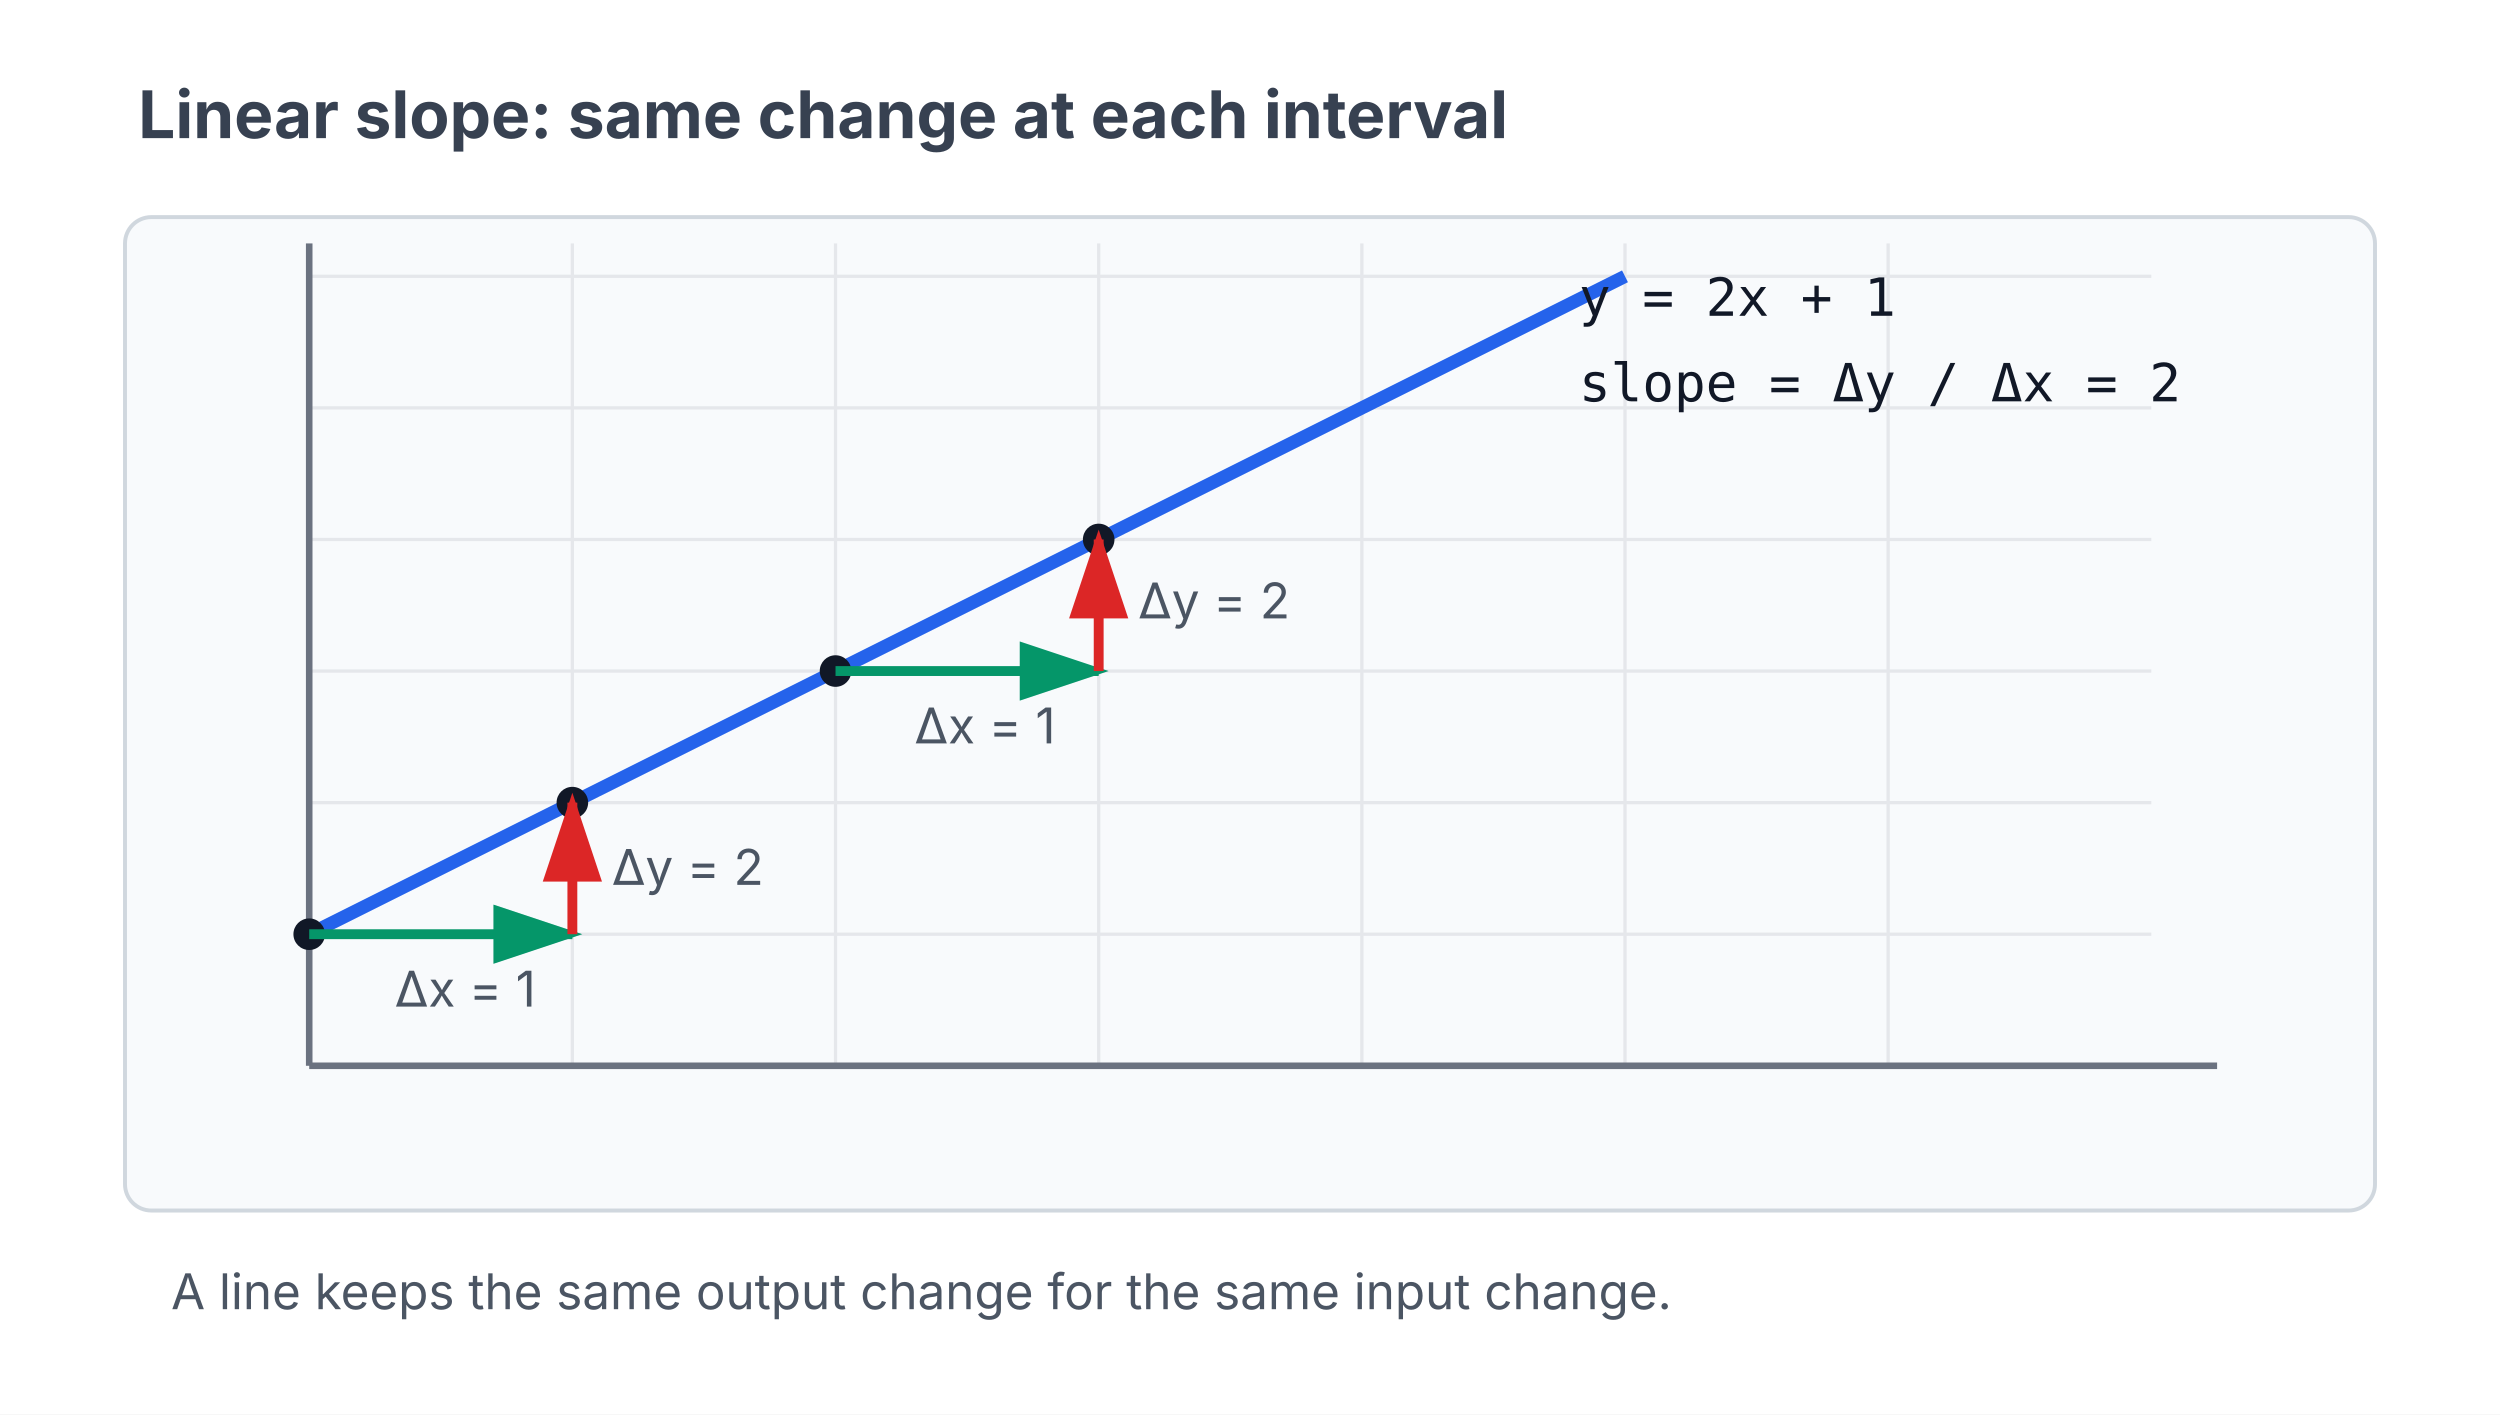
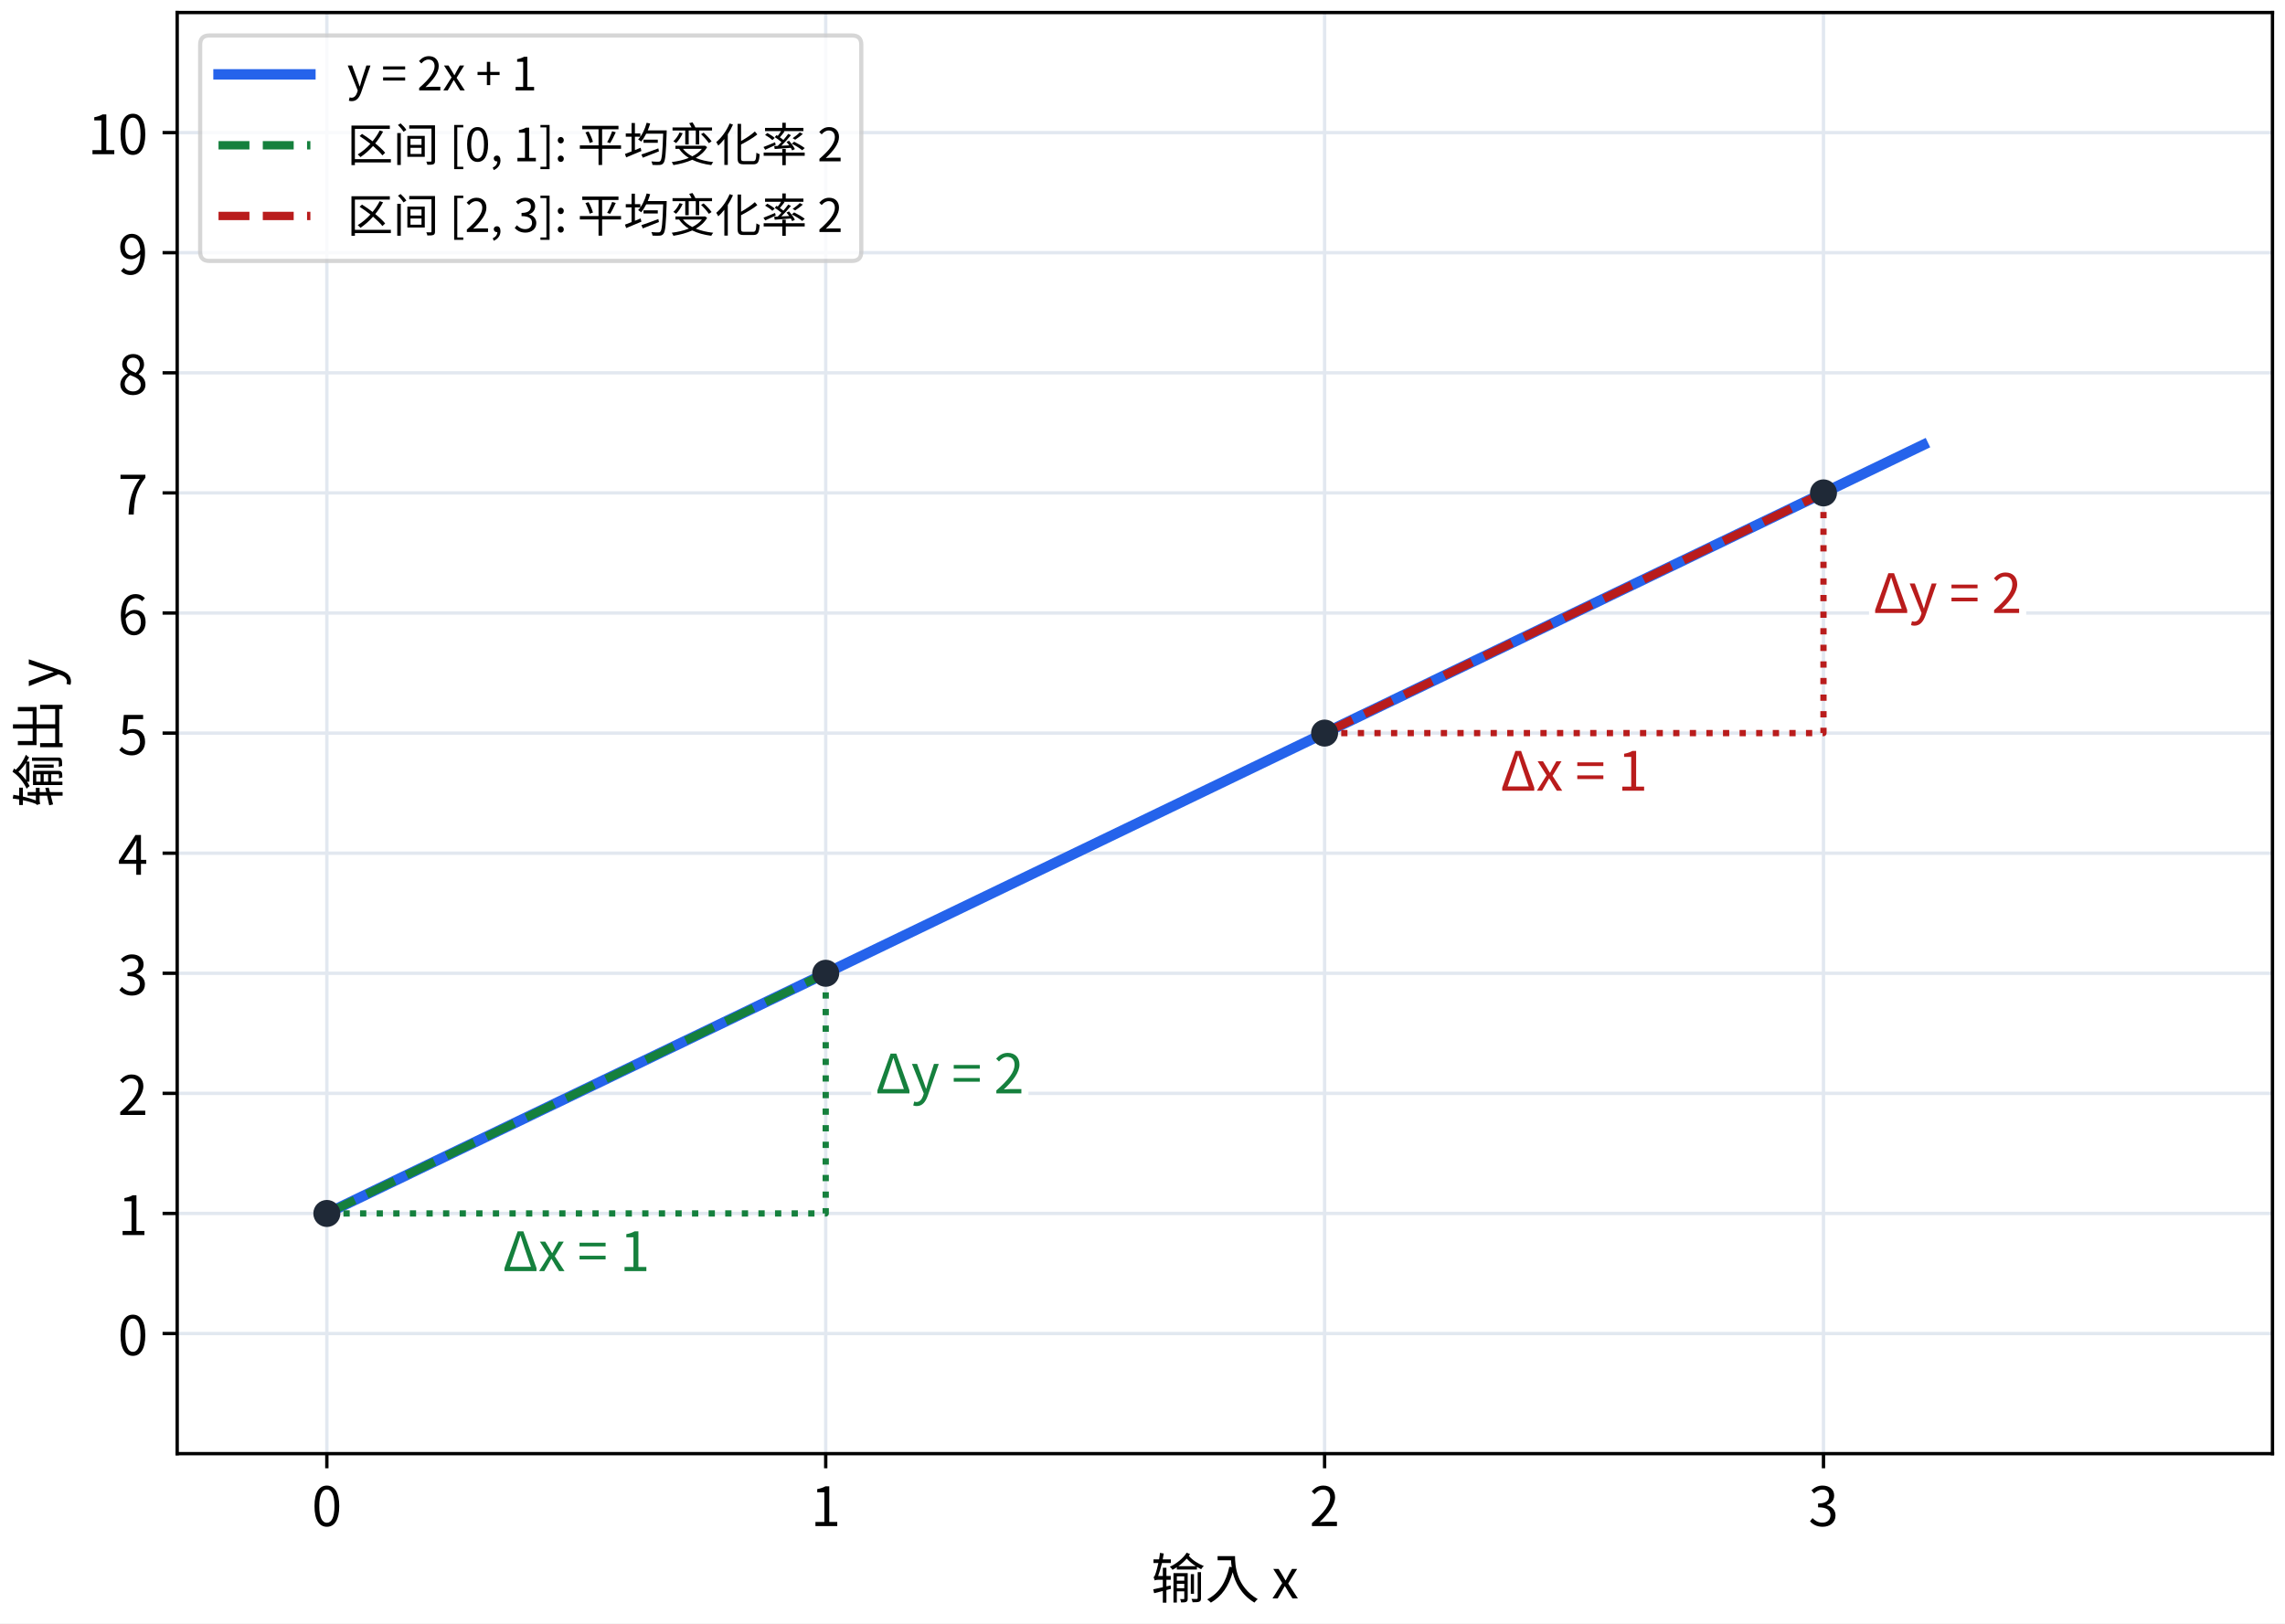
- <svg xmlns="http://www.w3.org/2000/svg" viewBox="0 0 760 430" role="img" aria-labelledby="title desc">
-   <style>
-     .bg { fill: #ffffff; }
-     .panel { fill: #f8fafc; stroke: #d0d7de; stroke-width: 1.2; }
-     .grid { stroke: #e5e7eb; stroke-width: 1; }
-     .axis { stroke: #6b7280; stroke-width: 2; }
-     .line { stroke: #2563eb; stroke-width: 4; fill: none; }
-     .rise { stroke: #dc2626; stroke-width: 3; fill: none; marker-end: url(#arrow-red); }
-     .run { stroke: #059669; stroke-width: 3; fill: none; marker-end: url(#arrow-green); }
-     .point { fill: #111827; }
-     .label { fill: #374151; font-family: -apple-system, BlinkMacSystemFont, "Segoe UI", sans-serif; font-size: 20px; font-weight: 650; }
-     .small { fill: #4b5563; font-family: -apple-system, BlinkMacSystemFont, "Segoe UI", sans-serif; font-size: 15px; }
-     .math { fill: #111827; font-family: ui-monospace, SFMono-Regular, Menlo, Consolas, monospace; font-size: 16px; }
-   </style>
+ <svg xmlns="http://www.w3.org/2000/svg" xmlns:xlink="http://www.w3.org/1999/xlink" width="547.2pt" height="388.8pt" viewBox="0 0 547.2 388.8" version="1.1" role="img" aria-labelledby="title desc">
  <defs>
-     <marker id="arrow-red" markerWidth="10" markerHeight="10" refX="8" refY="3" orient="auto" markerUnits="strokeWidth">
-       <path d="M0,0 L0,6 L9,3 z" fill="#dc2626" />
-     </marker>
-     <marker id="arrow-green" markerWidth="10" markerHeight="10" refX="8" refY="3" orient="auto" markerUnits="strokeWidth">
-       <path d="M0,0 L0,6 L9,3 z" fill="#059669" />
-     </marker>
+     <style type="text/css">*{stroke-linejoin: round; stroke-linecap: butt}</style>
  </defs>
-   <rect class="bg" width="760" height="430" />
-   <text class="label" x="42" y="42">Linear slope: same change at each interval</text>
-   <rect class="panel" x="38" y="66" width="684" height="302" rx="8" />
-   <g transform="translate(94,324)">
-     <path class="grid" d="M0 -40 H560 M0 -80 H560 M0 -120 H560 M0 -160 H560 M0 -200 H560 M0 -240 H560 M80 0 V-250 M160 0 V-250 M240 0 V-250 M320 0 V-250 M400 0 V-250 M480 0 V-250" />
-     <path class="axis" d="M0 0 H580 M0 0 V-250" />
-     <path class="line" d="M0 -40 L80 -80 L160 -120 L240 -160 L320 -200 L400 -240" />
-     <circle class="point" cx="0" cy="-40" r="4.8" />
-     <circle class="point" cx="80" cy="-80" r="4.8" />
-     <circle class="point" cx="160" cy="-120" r="4.8" />
-     <circle class="point" cx="240" cy="-160" r="4.8" />
-     <path class="run" d="M0 -40 H80" />
-     <path class="rise" d="M80 -40 V-80" />
-     <text class="small" x="26" y="-18">Δx = 1</text>
-     <text class="small" x="92" y="-55">Δy = 2</text>
-     <path class="run" d="M160 -120 H240" />
-     <path class="rise" d="M240 -120 V-160" />
-     <text class="small" x="184" y="-98">Δx = 1</text>
-     <text class="small" x="252" y="-136">Δy = 2</text>
-     <text class="math" x="386" y="-228">y = 2x + 1</text>
-     <text class="math" x="386" y="-202">slope = Δy / Δx = 2</text>
+   <g id="figure_1">
+     <g id="patch_1">
+       <path d="M 0 388.8  L 547.2 388.8  L 547.2 0  L 0 0  z " style="fill: #ffffff" />
+     </g>
+     <g id="axes_1">
+       <g id="patch_2">
+         <path d="M 42.432 348.15  L 544.2 348.15  L 544.2 3  L 42.432 3  z " style="fill: #ffffff" />
+       </g>
+       <g id="matplotlib.axis_1">
+         <g id="xtick_1">
+           <g id="line2d_1">
+             <path d="M 78.272 348.15  L 78.272 3  " clip-path="url(#p7e588c18a1)" style="fill: none; stroke: #e2e8f0; stroke-width: 0.8; stroke-linecap: square" />
+           </g>
+           <g id="line2d_2">
+             <defs>
+               <path id="m03252a7df6" d="M 0 0  L 0 3.5  " style="stroke: #000000; stroke-width: 0.8" />
+             </defs>
+             <g>
+               <use xlink:href="#m03252a7df6" x="78.272" y="348.15" style="stroke: #000000; stroke-width: 0.8" />
+             </g>
+           </g>
+           <g id="text_1">
+             <g transform="translate(74.66473 365.4969) scale(0.13 -0.13)">
+               <defs>
+                 <path id="NotoSansCJKjp-Regular-30" d="M 1779 -83  C 2669 -83 3238 723 3238 2362  C 3238 3987 2669 4774 1779 4774  C 883 4774 320 3987 320 2362  C 320 723 883 -83 1779 -83  z M 1779 390  C 1248 390 883 986 883 2362  C 883 3731 1248 4314 1779 4314  C 2310 4314 2675 3731 2675 2362  C 2675 986 2310 390 1779 390  z " transform="scale(0.015625)" />
+               </defs>
+               <use xlink:href="#NotoSansCJKjp-Regular-30" />
+             </g>
+           </g>
+         </g>
+         <g id="xtick_2">
+           <g id="line2d_3">
+             <path d="M 197.741 348.15  L 197.741 3  " clip-path="url(#p7e588c18a1)" style="fill: none; stroke: #e2e8f0; stroke-width: 0.8; stroke-linecap: square" />
+           </g>
+           <g id="line2d_4">
+             <g>
+               <use xlink:href="#m03252a7df6" x="197.741" y="348.15" style="stroke: #000000; stroke-width: 0.8" />
+             </g>
+           </g>
+           <g id="text_2">
+             <g transform="translate(194.1333 365.4969) scale(0.13 -0.13)">
+               <defs>
+                 <path id="NotoSansCJKjp-Regular-31" d="M 563 0  L 3136 0  L 3136 486  L 2195 486  L 2195 4691  L 1747 4691  C 1491 4544 1190 4435 774 4358  L 774 3987  L 1613 3987  L 1613 486  L 563 486  L 563 0  z " transform="scale(0.015625)" />
+               </defs>
+               <use xlink:href="#NotoSansCJKjp-Regular-31" />
+             </g>
+           </g>
+         </g>
+         <g id="xtick_3">
+           <g id="line2d_5">
+             <path d="M 317.209 348.15  L 317.209 3  " clip-path="url(#p7e588c18a1)" style="fill: none; stroke: #e2e8f0; stroke-width: 0.8; stroke-linecap: square" />
+           </g>
+           <g id="line2d_6">
+             <g>
+               <use xlink:href="#m03252a7df6" x="317.209" y="348.15" style="stroke: #000000; stroke-width: 0.8" />
+             </g>
+           </g>
+           <g id="text_3">
+             <g transform="translate(313.6019 365.4969) scale(0.13 -0.13)">
+               <defs>
+                 <path id="NotoSansCJKjp-Regular-32" d="M 282 0  L 3232 0  L 3232 506  L 1933 506  C 1696 506 1408 480 1165 461  C 2266 1504 3008 2458 3008 3398  C 3008 4230 2477 4774 1638 4774  C 1043 4774 634 4506 256 4090  L 595 3757  C 858 4070 1184 4301 1568 4301  C 2150 4301 2432 3910 2432 3373  C 2432 2566 1754 1632 282 346  L 282 0  z " transform="scale(0.015625)" />
+               </defs>
+               <use xlink:href="#NotoSansCJKjp-Regular-32" />
+             </g>
+           </g>
+         </g>
+         <g id="xtick_4">
+           <g id="line2d_7">
+             <path d="M 436.678 348.15  L 436.678 3  " clip-path="url(#p7e588c18a1)" style="fill: none; stroke: #e2e8f0; stroke-width: 0.8; stroke-linecap: square" />
+           </g>
+           <g id="line2d_8">
+             <g>
+               <use xlink:href="#m03252a7df6" x="436.678" y="348.15" style="stroke: #000000; stroke-width: 0.8" />
+             </g>
+           </g>
+           <g id="text_4">
+             <g transform="translate(433.0705 365.4969) scale(0.13 -0.13)">
+               <defs>
+                 <path id="NotoSansCJKjp-Regular-33" d="M 1683 -83  C 2522 -83 3194 416 3194 1254  C 3194 1901 2752 2310 2202 2445  L 2202 2477  C 2701 2650 3034 3034 3034 3603  C 3034 4346 2458 4774 1664 4774  C 1126 4774 710 4538 358 4218  L 672 3846  C 941 4115 1267 4301 1645 4301  C 2138 4301 2438 4006 2438 3558  C 2438 3053 2112 2662 1139 2662  L 1139 2214  C 2227 2214 2598 1843 2598 1274  C 2598 736 2208 403 1645 403  C 1114 403 762 659 486 941  L 186 563  C 493 224 954 -83 1683 -83  z " transform="scale(0.015625)" />
+               </defs>
+               <use xlink:href="#NotoSansCJKjp-Regular-33" />
+             </g>
+           </g>
+         </g>
+         <g id="text_5">
+           <g transform="translate(275.6225 382.8219) scale(0.13 -0.13)">
+             <defs>
+               <path id="NotoSansCJKjp-Regular-8f93" d="M 4698 2861  L 4698 544  L 5075 544  L 5075 2861  L 4698 2861  z M 5510 3098  L 5510 32  C 5510 -38 5485 -58 5414 -64  C 5331 -64 5075 -64 4781 -58  C 4845 -173 4896 -346 4909 -454  C 5286 -454 5542 -448 5696 -384  C 5856 -314 5901 -198 5901 32  L 5901 3098  L 5510 3098  z M 454 2112  C 506 2163 691 2202 896 2202  L 1402 2202  L 1402 1318  C 973 1216 576 1126 269 1069  L 378 614  L 1402 877  L 1402 -506  L 1824 -506  L 1824 986  L 2355 1126  L 2317 1530  L 1824 1414  L 1824 2202  L 2336 2202  L 2336 2643  L 1824 2643  L 1824 3616  L 1402 3616  L 1402 2643  L 845 2643  C 1011 3091 1171 3622 1299 4173  L 2349 4173  L 2349 4608  L 1389 4608  C 1440 4838 1478 5069 1510 5293  L 1062 5370  C 1037 5120 1005 4858 960 4608  L 301 4608  L 301 4173  L 877 4173  C 762 3642 640 3206 582 3040  C 493 2752 416 2547 307 2515  C 358 2406 429 2202 454 2112  z M 4218 5395  C 3795 4723 3002 4090 2227 3731  C 2342 3635 2470 3488 2541 3373  C 2714 3462 2886 3565 3053 3674  L 3053 3405  L 5421 3405  L 5421 3718  C 5581 3622 5754 3526 5926 3437  C 5984 3565 6118 3718 6234 3814  C 5562 4102 4954 4467 4467 5011  L 4608 5222  L 4218 5395  z M 3238 3802  C 3597 4064 3936 4371 4218 4698  C 4544 4339 4896 4051 5286 3802  L 3238 3802  z M 3930 2598  L 3930 2093  L 3053 2093  L 3053 2598  L 3930 2598  z M 2656 2982  L 2656 -486  L 3053 -486  L 3053 832  L 3930 832  L 3930 -6  C 3930 -64 3917 -77 3866 -83  C 3802 -83 3635 -83 3437 -77  C 3494 -192 3546 -365 3558 -474  C 3834 -474 4032 -474 4166 -403  C 4301 -333 4333 -211 4333 -6  L 4333 2982  L 2656 2982  z M 3053 1722  L 3930 1722  L 3930 1197  L 3053 1197  L 3053 1722  z " transform="scale(0.015625)" />
+               <path id="NotoSansCJKjp-Regular-5165" d="M 2842 3731  C 2451 1920 1651 627 230 -115  C 358 -205 582 -403 666 -499  C 1946 250 2758 1427 3238 3085  C 3533 1869 4218 461 5798 -493  C 5882 -371 6074 -173 6189 -83  C 3661 1414 3514 3846 3514 4986  L 1459 4986  L 1459 4499  L 3040 4499  C 3053 4256 3078 3981 3123 3680  L 2842 3731  z " transform="scale(0.015625)" />
+               <path id="NotoSansCJKjp-Regular-20" transform="scale(0.015625)" />
+               <path id="NotoSansCJKjp-Regular-78" d="M 96 0  L 710 0  L 1178 813  C 1299 1024 1408 1235 1530 1434  L 1562 1434  C 1696 1235 1824 1024 1939 813  L 2451 0  L 3091 0  L 1946 1754  L 3002 3475  L 2394 3475  L 1965 2714  C 1856 2515 1760 2330 1658 2131  L 1626 2131  C 1510 2330 1389 2515 1286 2714  L 819 3475  L 186 3475  L 1242 1811  L 96 0  z " transform="scale(0.015625)" />
+             </defs>
+             <use xlink:href="#NotoSansCJKjp-Regular-8f93" />
+             <use xlink:href="#NotoSansCJKjp-Regular-5165" x="100" />
+             <use xlink:href="#NotoSansCJKjp-Regular-20" x="200" />
+             <use xlink:href="#NotoSansCJKjp-Regular-78" x="222.4" />
+           </g>
+         </g>
+       </g>
+       <g id="matplotlib.axis_2">
+         <g id="ytick_1">
+           <g id="line2d_9">
+             <path d="M 42.432 319.387  L 544.2 319.387  " clip-path="url(#p7e588c18a1)" style="fill: none; stroke: #e2e8f0; stroke-width: 0.8; stroke-linecap: square" />
+           </g>
+           <g id="line2d_10">
+             <defs>
+               <path id="m113828f34a" d="M 0 0  L -3.5 0  " style="stroke: #000000; stroke-width: 0.8" />
+             </defs>
+             <g>
+               <use xlink:href="#m113828f34a" x="42.432" y="319.387" style="stroke: #000000; stroke-width: 0.8" />
+             </g>
+           </g>
+           <g id="text_6">
+             <g transform="translate(28.21665 324.5609) scale(0.13 -0.13)">
+               <use xlink:href="#NotoSansCJKjp-Regular-30" />
+             </g>
+           </g>
+         </g>
+         <g id="ytick_2">
+           <g id="line2d_11">
+             <path d="M 42.432 290.625  L 544.2 290.625  " clip-path="url(#p7e588c18a1)" style="fill: none; stroke: #e2e8f0; stroke-width: 0.8; stroke-linecap: square" />
+           </g>
+           <g id="line2d_12">
+             <g>
+               <use xlink:href="#m113828f34a" x="42.432" y="290.625" style="stroke: #000000; stroke-width: 0.8" />
+             </g>
+           </g>
+           <g id="text_7">
+             <g transform="translate(28.21665 295.7984) scale(0.13 -0.13)">
+               <use xlink:href="#NotoSansCJKjp-Regular-31" />
+             </g>
+           </g>
+         </g>
+         <g id="ytick_3">
+           <g id="line2d_13">
+             <path d="M 42.432 261.862  L 544.2 261.862  " clip-path="url(#p7e588c18a1)" style="fill: none; stroke: #e2e8f0; stroke-width: 0.8; stroke-linecap: square" />
+           </g>
+           <g id="line2d_14">
+             <g>
+               <use xlink:href="#m113828f34a" x="42.432" y="261.862" style="stroke: #000000; stroke-width: 0.8" />
+             </g>
+           </g>
+           <g id="text_8">
+             <g transform="translate(28.21665 267.036) scale(0.13 -0.13)">
+               <use xlink:href="#NotoSansCJKjp-Regular-32" />
+             </g>
+           </g>
+         </g>
+         <g id="ytick_4">
+           <g id="line2d_15">
+             <path d="M 42.432 233.1  L 544.2 233.1  " clip-path="url(#p7e588c18a1)" style="fill: none; stroke: #e2e8f0; stroke-width: 0.8; stroke-linecap: square" />
+           </g>
+           <g id="line2d_16">
+             <g>
+               <use xlink:href="#m113828f34a" x="42.432" y="233.1" style="stroke: #000000; stroke-width: 0.8" />
+             </g>
+           </g>
+           <g id="text_9">
+             <g transform="translate(28.21665 238.2735) scale(0.13 -0.13)">
+               <use xlink:href="#NotoSansCJKjp-Regular-33" />
+             </g>
+           </g>
+         </g>
+         <g id="ytick_5">
+           <g id="line2d_17">
+             <path d="M 42.432 204.337  L 544.2 204.337  " clip-path="url(#p7e588c18a1)" style="fill: none; stroke: #e2e8f0; stroke-width: 0.8; stroke-linecap: square" />
+           </g>
+           <g id="line2d_18">
+             <g>
+               <use xlink:href="#m113828f34a" x="42.432" y="204.337" style="stroke: #000000; stroke-width: 0.8" />
+             </g>
+           </g>
+           <g id="text_10">
+             <g transform="translate(28.21665 209.5111) scale(0.13 -0.13)">
+               <defs>
+                 <path id="NotoSansCJKjp-Regular-34" d="M 2176 0  L 2726 0  L 2726 1293  L 3354 1293  L 3354 1760  L 2726 1760  L 2726 4691  L 2080 4691  L 128 1677  L 128 1293  L 2176 1293  L 2176 0  z M 2176 1760  L 736 1760  L 1805 3360  C 1939 3590 2067 3827 2182 4051  L 2208 4051  C 2195 3814 2176 3430 2176 3200  L 2176 1760  z " transform="scale(0.015625)" />
+               </defs>
+               <use xlink:href="#NotoSansCJKjp-Regular-34" />
+             </g>
+           </g>
+         </g>
+         <g id="ytick_6">
+           <g id="line2d_19">
+             <path d="M 42.432 175.575  L 544.2 175.575  " clip-path="url(#p7e588c18a1)" style="fill: none; stroke: #e2e8f0; stroke-width: 0.8; stroke-linecap: square" />
+           </g>
+           <g id="line2d_20">
+             <g>
+               <use xlink:href="#m113828f34a" x="42.432" y="175.575" style="stroke: #000000; stroke-width: 0.8" />
+             </g>
+           </g>
+           <g id="text_11">
+             <g transform="translate(28.21665 180.7486) scale(0.13 -0.13)">
+               <defs>
+                 <path id="NotoSansCJKjp-Regular-35" d="M 1677 -83  C 2464 -83 3213 499 3213 1523  C 3213 2560 2573 3021 1798 3021  C 1517 3021 1306 2950 1094 2835  L 1216 4192  L 2982 4192  L 2982 4691  L 704 4691  L 550 2502  L 864 2304  C 1133 2483 1331 2579 1645 2579  C 2234 2579 2618 2182 2618 1510  C 2618 826 2176 403 1619 403  C 1075 403 730 653 467 922  L 173 538  C 493 224 941 -83 1677 -83  z " transform="scale(0.015625)" />
+               </defs>
+               <use xlink:href="#NotoSansCJKjp-Regular-35" />
+             </g>
+           </g>
+         </g>
+         <g id="ytick_7">
+           <g id="line2d_21">
+             <path d="M 42.432 146.813  L 544.2 146.813  " clip-path="url(#p7e588c18a1)" style="fill: none; stroke: #e2e8f0; stroke-width: 0.8; stroke-linecap: square" />
+           </g>
+           <g id="line2d_22">
+             <g>
+               <use xlink:href="#m113828f34a" x="42.432" y="146.813" style="stroke: #000000; stroke-width: 0.8" />
+             </g>
+           </g>
+           <g id="text_12">
+             <g transform="translate(28.21665 151.9861) scale(0.13 -0.13)">
+               <defs>
+                 <path id="NotoSansCJKjp-Regular-36" d="M 1926 -83  C 2656 -83 3277 531 3277 1440  C 3277 2426 2765 2912 1971 2912  C 1606 2912 1197 2701 909 2349  C 934 3802 1466 4294 2118 4294  C 2400 4294 2682 4154 2861 3936  L 3194 4294  C 2931 4576 2579 4774 2093 4774  C 1184 4774 358 4077 358 2240  C 358 691 1030 -83 1926 -83  z M 922 1882  C 1229 2317 1587 2477 1875 2477  C 2445 2477 2720 2074 2720 1440  C 2720 800 2374 378 1926 378  C 1338 378 986 909 922 1882  z " transform="scale(0.015625)" />
+               </defs>
+               <use xlink:href="#NotoSansCJKjp-Regular-36" />
+             </g>
+           </g>
+         </g>
+         <g id="ytick_8">
+           <g id="line2d_23">
+             <path d="M 42.432 118.05  L 544.2 118.05  " clip-path="url(#p7e588c18a1)" style="fill: none; stroke: #e2e8f0; stroke-width: 0.8; stroke-linecap: square" />
+           </g>
+           <g id="line2d_24">
+             <g>
+               <use xlink:href="#m113828f34a" x="42.432" y="118.05" style="stroke: #000000; stroke-width: 0.8" />
+             </g>
+           </g>
+           <g id="text_13">
+             <g transform="translate(28.21665 123.2237) scale(0.13 -0.13)">
+               <defs>
+                 <path id="NotoSansCJKjp-Regular-37" d="M 1267 0  L 1875 0  C 1952 1837 2150 2931 3251 4339  L 3251 4691  L 314 4691  L 314 4192  L 2592 4192  C 1670 2912 1350 1779 1267 0  z " transform="scale(0.015625)" />
+               </defs>
+               <use xlink:href="#NotoSansCJKjp-Regular-37" />
+             </g>
+           </g>
+         </g>
+         <g id="ytick_9">
+           <g id="line2d_25">
+             <path d="M 42.432 89.288  L 544.2 89.288  " clip-path="url(#p7e588c18a1)" style="fill: none; stroke: #e2e8f0; stroke-width: 0.8; stroke-linecap: square" />
+           </g>
+           <g id="line2d_26">
+             <g>
+               <use xlink:href="#m113828f34a" x="42.432" y="89.288" style="stroke: #000000; stroke-width: 0.8" />
+             </g>
+           </g>
+           <g id="text_14">
+             <g transform="translate(28.21665 94.46121) scale(0.13 -0.13)">
+               <defs>
+                 <path id="NotoSansCJKjp-Regular-38" d="M 1792 -83  C 2669 -83 3258 448 3258 1126  C 3258 1773 2880 2125 2470 2362  L 2470 2394  C 2746 2611 3091 3034 3091 3526  C 3091 4250 2605 4762 1805 4762  C 1075 4762 518 4282 518 3571  C 518 3078 813 2726 1152 2490  L 1152 2464  C 723 2234 294 1792 294 1165  C 294 442 922 -83 1792 -83  z M 2112 2547  C 1555 2765 1050 3014 1050 3571  C 1050 4026 1363 4326 1798 4326  C 2298 4326 2592 3962 2592 3494  C 2592 3149 2426 2829 2112 2547  z M 1798 352  C 1235 352 813 717 813 1216  C 813 1664 1082 2035 1459 2278  C 2125 2010 2701 1779 2701 1146  C 2701 678 2342 352 1798 352  z " transform="scale(0.015625)" />
+               </defs>
+               <use xlink:href="#NotoSansCJKjp-Regular-38" />
+             </g>
+           </g>
+         </g>
+         <g id="ytick_10">
+           <g id="line2d_27">
+             <path d="M 42.432 60.525  L 544.2 60.525  " clip-path="url(#p7e588c18a1)" style="fill: none; stroke: #e2e8f0; stroke-width: 0.8; stroke-linecap: square" />
+           </g>
+           <g id="line2d_28">
+             <g>
+               <use xlink:href="#m113828f34a" x="42.432" y="60.525" style="stroke: #000000; stroke-width: 0.8" />
+             </g>
+           </g>
+           <g id="text_15">
+             <g transform="translate(28.21665 65.69875) scale(0.13 -0.13)">
+               <defs>
+                 <path id="NotoSansCJKjp-Regular-39" d="M 1504 -83  C 2381 -83 3206 646 3206 2547  C 3206 4038 2528 4774 1626 4774  C 896 4774 282 4166 282 3251  C 282 2285 794 1779 1574 1779  C 1965 1779 2368 2003 2656 2349  C 2611 896 2086 403 1485 403  C 1178 403 896 538 691 762  L 371 397  C 634 122 992 -83 1504 -83  z M 2650 2842  C 2336 2394 1984 2214 1670 2214  C 1114 2214 832 2624 832 3251  C 832 3898 1178 4320 1632 4320  C 2227 4320 2586 3808 2650 2842  z " transform="scale(0.015625)" />
+               </defs>
+               <use xlink:href="#NotoSansCJKjp-Regular-39" />
+             </g>
+           </g>
+         </g>
+         <g id="ytick_11">
+           <g id="line2d_29">
+             <path d="M 42.432 31.763  L 544.2 31.763  " clip-path="url(#p7e588c18a1)" style="fill: none; stroke: #e2e8f0; stroke-width: 0.8; stroke-linecap: square" />
+           </g>
+           <g id="line2d_30">
+             <g>
+               <use xlink:href="#m113828f34a" x="42.432" y="31.763" style="stroke: #000000; stroke-width: 0.8" />
+             </g>
+           </g>
+           <g id="text_16">
+             <g transform="translate(21.00165 36.93629) scale(0.13 -0.13)">
+               <use xlink:href="#NotoSansCJKjp-Regular-31" />
+               <use xlink:href="#NotoSansCJKjp-Regular-30" x="55.5" />
+             </g>
+           </g>
+         </g>
+         <g id="text_17">
+           <g transform="translate(13.95883 193.4175) rotate(-90) scale(0.13 -0.13)">
+             <defs>
+               <path id="NotoSansCJKjp-Regular-51fa" d="M 966 4768  L 966 2560  L 2918 2560  L 2918 365  L 1203 365  L 1203 2144  L 723 2144  L 723 -512  L 1203 -512  L 1203 -109  L 5222 -109  L 5222 -499  L 5715 -499  L 5715 2144  L 5222 2144  L 5222 365  L 3418 365  L 3418 2560  L 5459 2560  L 5459 4768  L 4960 4768  L 4960 3021  L 3418 3021  L 3418 5344  L 2918 5344  L 2918 3021  L 1446 3021  L 1446 4768  L 966 4768  z " transform="scale(0.015625)" />
+               <path id="NotoSansCJKjp-Regular-79" d="M 646 -1498  C 1338 -1498 1702 -973 1946 -294  L 3251 3475  L 2682 3475  L 2054 1549  C 1965 1235 1862 883 1773 563  L 1741 563  C 1619 890 1504 1242 1395 1549  L 691 3475  L 83 3475  L 1478 -6  L 1402 -269  C 1254 -698 1011 -1018 621 -1018  C 525 -1018 422 -986 352 -960  L 237 -1427  C 346 -1472 486 -1498 646 -1498  z " transform="scale(0.015625)" />
+             </defs>
+             <use xlink:href="#NotoSansCJKjp-Regular-8f93" />
+             <use xlink:href="#NotoSansCJKjp-Regular-51fa" x="100" />
+             <use xlink:href="#NotoSansCJKjp-Regular-20" x="200" />
+             <use xlink:href="#NotoSansCJKjp-Regular-79" x="222.4" />
+           </g>
+         </g>
+       </g>
+       <g id="line2d_31">
+         <path d="M 78.272 290.625  L 460.572 106.545  L 460.572 106.545  " clip-path="url(#p7e588c18a1)" style="fill: none; stroke: #2563eb; stroke-width: 2.5; stroke-linecap: square" />
+       </g>
+       <g id="line2d_32">
+         <path d="M 78.272 290.625  L 197.741 233.1  " clip-path="url(#p7e588c18a1)" style="fill: none; stroke-dasharray: 7.4,3.2; stroke-dashoffset: 0; stroke: #15803d; stroke-width: 2" />
+       </g>
+       <g id="line2d_33">
+         <path d="M 78.272 290.625  L 197.741 290.625  L 197.741 233.1  " clip-path="url(#p7e588c18a1)" style="fill: none; stroke-dasharray: 1.5,2.475; stroke-dashoffset: 0; stroke: #15803d; stroke-width: 1.5" />
+       </g>
+       <g id="line2d_34">
+         <path d="M 317.209 175.575  L 436.678 118.05  " clip-path="url(#p7e588c18a1)" style="fill: none; stroke-dasharray: 7.4,3.2; stroke-dashoffset: 0; stroke: #b91c1c; stroke-width: 2" />
+       </g>
+       <g id="line2d_35">
+         <path d="M 317.209 175.575  L 436.678 175.575  L 436.678 118.05  " clip-path="url(#p7e588c18a1)" style="fill: none; stroke-dasharray: 1.5,2.475; stroke-dashoffset: 0; stroke: #b91c1c; stroke-width: 1.5" />
+       </g>
+       <g id="patch_3">
+         <path d="M 42.432 348.15  L 42.432 3  " style="fill: none; stroke: #000000; stroke-width: 0.8; stroke-linejoin: miter; stroke-linecap: square" />
+       </g>
+       <g id="patch_4">
+         <path d="M 544.2 348.15  L 544.2 3  " style="fill: none; stroke: #000000; stroke-width: 0.8; stroke-linejoin: miter; stroke-linecap: square" />
+       </g>
+       <g id="patch_5">
+         <path d="M 42.432 348.15  L 544.2 348.15  " style="fill: none; stroke: #000000; stroke-width: 0.8; stroke-linejoin: miter; stroke-linecap: square" />
+       </g>
+       <g id="patch_6">
+         <path d="M 42.432 3  L 544.2 3  " style="fill: none; stroke: #000000; stroke-width: 0.8; stroke-linejoin: miter; stroke-linecap: square" />
+       </g>
+       <g id="text_18">
+         <g style="fill: #15803d" transform="translate(120.3783 304.4308) scale(0.13 -0.13)">
+           <defs>
+             <path id="NotoSansCJKjp-Regular-394" d="M 211 0  L 3987 0  L 3987 358  L 2438 4691  L 1766 4691  L 211 358  L 211 0  z M 851 506  L 1587 2650  L 2080 4160  L 2112 4160  L 2598 2650  L 3334 506  L 851 506  z " transform="scale(0.015625)" />
+             <path id="NotoSansCJKjp-Regular-3d" d="M 243 2912  L 3315 2912  L 3315 3347  L 243 3347  L 243 2912  z M 243 1376  L 3315 1376  L 3315 1811  L 243 1811  L 243 1376  z " transform="scale(0.015625)" />
+           </defs>
+           <use xlink:href="#NotoSansCJKjp-Regular-394" />
+           <use xlink:href="#NotoSansCJKjp-Regular-78" x="65.6" />
+           <use xlink:href="#NotoSansCJKjp-Regular-20" x="115.4" />
+           <use xlink:href="#NotoSansCJKjp-Regular-3d" x="137.8" />
+           <use xlink:href="#NotoSansCJKjp-Regular-20" x="193.3" />
+           <use xlink:href="#NotoSansCJKjp-Regular-31" x="215.7" />
+         </g>
+       </g>
+       <g id="text_19">
+         <g id="patch_7">
+           <path d="M 208.648 265.945  L 246.283 265.945  L 246.283 250.54  L 208.648 250.54  z " style="fill: #ffffff" />
+         </g>
+         <g style="fill: #15803d" transform="translate(209.6877 261.8624) scale(0.13 -0.13)">
+           <use xlink:href="#NotoSansCJKjp-Regular-394" />
+           <use xlink:href="#NotoSansCJKjp-Regular-79" x="65.6" />
+           <use xlink:href="#NotoSansCJKjp-Regular-20" x="117.7" />
+           <use xlink:href="#NotoSansCJKjp-Regular-3d" x="140.1" />
+           <use xlink:href="#NotoSansCJKjp-Regular-20" x="195.6" />
+           <use xlink:href="#NotoSansCJKjp-Regular-32" x="218" />
+         </g>
+       </g>
+       <g id="text_20">
+         <g style="fill: #b91c1c" transform="translate(359.3155 189.381) scale(0.13 -0.13)">
+           <use xlink:href="#NotoSansCJKjp-Regular-394" />
+           <use xlink:href="#NotoSansCJKjp-Regular-78" x="65.6" />
+           <use xlink:href="#NotoSansCJKjp-Regular-20" x="115.4" />
+           <use xlink:href="#NotoSansCJKjp-Regular-3d" x="137.8" />
+           <use xlink:href="#NotoSansCJKjp-Regular-20" x="193.3" />
+           <use xlink:href="#NotoSansCJKjp-Regular-31" x="215.7" />
+         </g>
+       </g>
+       <g id="text_21">
+         <g id="patch_8">
+           <path d="M 447.585 150.895  L 485.22 150.895  L 485.22 135.49  L 447.585 135.49  z " style="fill: #ffffff" />
+         </g>
+         <g style="fill: #b91c1c" transform="translate(448.6249 146.8125) scale(0.13 -0.13)">
+           <use xlink:href="#NotoSansCJKjp-Regular-394" />
+           <use xlink:href="#NotoSansCJKjp-Regular-79" x="65.6" />
+           <use xlink:href="#NotoSansCJKjp-Regular-20" x="117.7" />
+           <use xlink:href="#NotoSansCJKjp-Regular-3d" x="140.1" />
+           <use xlink:href="#NotoSansCJKjp-Regular-20" x="195.6" />
+           <use xlink:href="#NotoSansCJKjp-Regular-32" x="218" />
+         </g>
+       </g>
+       <g id="PathCollection_1">
+         <defs>
+           <path id="m6339ad660c" d="M 0 2.739  C 0.726 2.739 1.423 2.45 1.936 1.936  C 2.45 1.423 2.739 0.726 2.739 0  C 2.739 -0.726 2.45 -1.423 1.936 -1.936  C 1.423 -2.45 0.726 -2.739 0 -2.739  C -0.726 -2.739 -1.423 -2.45 -1.936 -1.936  C -2.45 -1.423 -2.739 -0.726 -2.739 0  C -2.739 0.726 -2.45 1.423 -1.936 1.936  C -1.423 2.45 -0.726 2.739 0 2.739  z " style="stroke: #1f2937" />
+         </defs>
+         <g clip-path="url(#p7e588c18a1)">
+           <use xlink:href="#m6339ad660c" x="78.272" y="290.625" style="fill: #1f2937; stroke: #1f2937" />
+         </g>
+       </g>
+       <g id="PathCollection_2">
+         <g clip-path="url(#p7e588c18a1)">
+           <use xlink:href="#m6339ad660c" x="197.741" y="233.1" style="fill: #1f2937; stroke: #1f2937" />
+         </g>
+       </g>
+       <g id="PathCollection_3">
+         <g clip-path="url(#p7e588c18a1)">
+           <use xlink:href="#m6339ad660c" x="317.209" y="175.575" style="fill: #1f2937; stroke: #1f2937" />
+         </g>
+       </g>
+       <g id="PathCollection_4">
+         <g clip-path="url(#p7e588c18a1)">
+           <use xlink:href="#m6339ad660c" x="436.678" y="118.05" style="fill: #1f2937; stroke: #1f2937" />
+         </g>
+       </g>
+       <g id="legend_1">
+         <g id="patch_9">
+           <path d="M 50.132 62.49  L 204.056 62.49  Q 206.256 62.49 206.256 60.29  L 206.256 10.7  Q 206.256 8.5 204.056 8.5  L 50.132 8.5  Q 47.932 8.5 47.932 10.7  L 47.932 60.29  Q 47.932 62.49 50.132 62.49  z " style="fill: #ffffff; opacity: 0.8; stroke: #cccccc; stroke-linejoin: miter" />
+         </g>
+         <g id="line2d_36">
+           <path d="M 52.332 17.806  L 63.332 17.806  L 74.332 17.806  " style="fill: none; stroke: #2563eb; stroke-width: 2.5; stroke-linecap: square" />
+         </g>
+         <g id="text_22">
+           <g transform="translate(83.13165 21.65555) scale(0.11 -0.11)">
+             <defs>
+               <path id="NotoSansCJKjp-Regular-2b" d="M 1542 742  L 2010 742  L 2010 2144  L 3315 2144  L 3315 2579  L 2010 2579  L 2010 3981  L 1542 3981  L 1542 2579  L 243 2579  L 243 2144  L 1542 2144  L 1542 742  z " transform="scale(0.015625)" />
+             </defs>
+             <use xlink:href="#NotoSansCJKjp-Regular-79" />
+             <use xlink:href="#NotoSansCJKjp-Regular-20" x="52.1" />
+             <use xlink:href="#NotoSansCJKjp-Regular-3d" x="74.5" />
+             <use xlink:href="#NotoSansCJKjp-Regular-20" x="130" />
+             <use xlink:href="#NotoSansCJKjp-Regular-32" x="152.4" />
+             <use xlink:href="#NotoSansCJKjp-Regular-78" x="207.9" />
+             <use xlink:href="#NotoSansCJKjp-Regular-20" x="257.7" />
+             <use xlink:href="#NotoSansCJKjp-Regular-2b" x="280.1" />
+             <use xlink:href="#NotoSansCJKjp-Regular-20" x="335.6" />
+             <use xlink:href="#NotoSansCJKjp-Regular-31" x="358" />
+           </g>
+         </g>
+         <g id="line2d_37">
+           <path d="M 52.332 34.79  L 63.332 34.79  L 74.332 34.79  " style="fill: none; stroke-dasharray: 7.4,3.2; stroke-dashoffset: 0; stroke: #15803d; stroke-width: 2" />
+         </g>
+         <g id="text_23">
+           <g transform="translate(83.13165 38.64024) scale(0.11 -0.11)">
+             <defs>
+               <path id="NotoSansCJKjp-Regular-533a" d="M 1734 3520  C 2227 3206 2752 2829 3238 2438  C 2707 1850 2106 1344 1472 960  C 1581 877 1773 691 1856 589  C 2470 1005 3072 1530 3610 2138  C 4147 1677 4614 1216 4915 832  L 5299 1197  C 4979 1587 4480 2048 3917 2502  C 4326 3008 4698 3558 5005 4141  L 4538 4301  C 4269 3770 3930 3264 3546 2797  C 3066 3168 2547 3526 2074 3821  L 1734 3520  z M 602 4986  L 602 -525  L 1082 -525  L 1082 -154  L 6093 -154  L 6093 307  L 1082 307  L 1082 4518  L 5946 4518  L 5946 4986  L 602 4986  z " transform="scale(0.015625)" />
+               <path id="NotoSansCJKjp-Regular-95f4" d="M 582 3936  L 582 -512  L 1075 -512  L 1075 3936  L 582 3936  z M 678 5062  C 973 4781 1306 4378 1453 4122  L 1850 4378  C 1696 4646 1350 5024 1050 5293  L 678 5062  z M 2426 1888  L 3962 1888  L 3962 1024  L 2426 1024  L 2426 1888  z M 2426 3142  L 3962 3142  L 3962 2291  L 2426 2291  L 2426 3142  z M 1990 3546  L 1990 627  L 4416 627  L 4416 3546  L 1990 3546  z M 2253 5018  L 2253 4563  L 5350 4563  L 5350 70  C 5350 -13 5325 -38 5242 -45  C 5158 -45 4896 -51 4627 -38  C 4691 -160 4755 -365 4781 -480  C 5171 -480 5446 -480 5619 -403  C 5786 -320 5843 -198 5843 70  L 5843 5018  L 2253 5018  z " transform="scale(0.015625)" />
+               <path id="NotoSansCJKjp-Regular-5b" d="M 678 -1088  L 1946 -1088  L 1946 -755  L 1114 -755  L 1114 4730  L 1946 4730  L 1946 5069  L 678 5069  L 678 -1088  z " transform="scale(0.015625)" />
+               <path id="NotoSansCJKjp-Regular-2c" d="M 480 -1216  C 1056 -973 1414 -493 1414 122  C 1414 550 1229 806 922 806  C 685 806 480 653 480 397  C 480 141 678 -13 909 -13  L 979 -6  C 973 -390 736 -698 339 -870  L 480 -1216  z " transform="scale(0.015625)" />
+               <path id="NotoSansCJKjp-Regular-5d" d="M 218 -1088  L 1491 -1088  L 1491 5069  L 218 5069  L 218 4730  L 1050 4730  L 1050 -755  L 218 -755  L 218 -1088  z " transform="scale(0.015625)" />
+               <path id="NotoSansCJKjp-Regular-3a" d="M 890 2496  C 1120 2496 1312 2675 1312 2944  C 1312 3206 1120 3392 890 3392  C 653 3392 467 3206 467 2944  C 467 2675 653 2496 890 2496  z M 890 -83  C 1120 -83 1312 96 1312 358  C 1312 627 1120 806 890 806  C 653 806 467 627 467 358  C 467 96 653 -83 890 -83  z " transform="scale(0.015625)" />
+               <path id="NotoSansCJKjp-Regular-5e73" d="M 1114 4032  C 1363 3558 1613 2938 1702 2554  L 2157 2714  C 2067 3085 1805 3699 1549 4160  L 1114 4032  z M 4832 4192  C 4672 3725 4378 3072 4134 2669  L 4550 2534  C 4800 2918 5101 3533 5338 4051  L 4832 4192  z M 333 2227  L 333 1747  L 2938 1747  L 2938 -506  L 3437 -506  L 3437 1747  L 6074 1747  L 6074 2227  L 3437 2227  L 3437 4467  L 5715 4467  L 5715 4947  L 672 4947  L 672 4467  L 2938 4467  L 2938 2227  L 333 2227  z " transform="scale(0.015625)" />
+               <path id="NotoSansCJKjp-Regular-5747" d="M 2803 3021  L 2803 2579  L 4794 2579  L 4794 3021  L 2803 3021  z M 2509 954  L 2707 506  C 3334 742 4173 1075 4954 1389  L 4870 1805  C 4000 1478 3091 1146 2509 954  z M 3245 5376  C 3002 4480 2586 3610 2054 3053  C 2176 2982 2381 2835 2477 2746  C 2726 3046 2970 3430 3181 3853  L 5542 3853  C 5459 1254 5357 269 5152 51  C 5075 -32 5005 -58 4877 -51  C 4723 -51 4326 -51 3898 -13  C 3981 -154 4045 -358 4058 -499  C 4442 -518 4838 -531 5062 -506  C 5293 -486 5440 -429 5587 -237  C 5843 77 5939 1101 6029 4058  C 6035 4128 6035 4314 6035 4314  L 3392 4314  C 3526 4621 3635 4941 3731 5267  L 3245 5376  z M 218 1030  L 390 550  C 986 794 1773 1126 2509 1440  L 2406 1894  L 1606 1568  L 1606 3430  L 2362 3430  L 2362 3885  L 1606 3885  L 1606 5338  L 1139 5338  L 1139 3885  L 333 3885  L 333 3430  L 1139 3430  L 1139 1382  C 794 1248 474 1120 218 1030  z " transform="scale(0.015625)" />
+               <path id="NotoSansCJKjp-Regular-53d8" d="M 1427 4026  C 1235 3571 915 3110 563 2803  C 672 2746 851 2618 941 2541  C 1280 2880 1645 3392 1856 3910  L 1427 4026  z M 4422 3782  C 4813 3418 5280 2880 5510 2534  L 5888 2784  C 5664 3117 5197 3629 4781 3987  L 4422 3782  z M 2765 5318  C 2880 5139 3008 4909 3091 4723  L 448 4723  L 448 4294  L 2221 4294  L 2221 2349  L 2701 2349  L 2701 4294  L 3686 4294  L 3686 2355  L 4166 2355  L 4166 4294  L 5952 4294  L 5952 4723  L 3629 4723  C 3546 4922 3373 5222 3226 5434  L 2765 5318  z M 851 2170  L 851 1741  L 1363 1741  C 1702 1235 2163 819 2714 480  C 1997 192 1171 6 333 -102  C 416 -205 531 -403 570 -525  C 1491 -378 2400 -141 3194 218  C 3949 -154 4851 -397 5843 -525  C 5901 -397 6016 -211 6118 -102  C 5216 -6 4390 186 3686 474  C 4352 851 4902 1344 5267 1978  L 4960 2189  L 4877 2170  L 851 2170  z M 1894 1741  L 4538 1741  C 4211 1318 3744 973 3200 698  C 2662 979 2221 1325 1894 1741  z " transform="scale(0.015625)" />
+               <path id="NotoSansCJKjp-Regular-5316" d="M 5517 4160  C 5050 3725 4314 3232 3597 2829  L 3597 5222  L 3110 5222  L 3110 480  C 3110 -230 3315 -416 3987 -416  C 4134 -416 5146 -416 5306 -416  C 5978 -416 6112 -51 6189 998  C 6048 1024 5856 1114 5734 1203  C 5690 269 5638 32 5280 32  C 5069 32 4192 32 4026 32  C 3667 32 3597 109 3597 467  L 3597 2342  C 4390 2758 5254 3251 5862 3750  L 5517 4160  z M 2003 5280  C 1581 4262 870 3290 134 2675  C 224 2560 371 2310 422 2189  C 710 2451 998 2758 1267 3104  L 1267 -499  L 1747 -499  L 1747 3776  C 2022 4205 2272 4659 2470 5120  L 2003 5280  z " transform="scale(0.015625)" />
+               <path id="NotoSansCJKjp-Regular-7387" d="M 5376 4038  C 5139 3782 4704 3437 4384 3226  L 4736 3014  C 5056 3226 5472 3520 5798 3821  L 5376 4038  z M 320 1997  L 557 1613  C 986 1798 1517 2048 2022 2291  L 1933 2656  C 1338 2406 730 2150 320 1997  z M 544 3680  C 902 3482 1344 3174 1555 2957  L 1888 3258  C 1670 3469 1222 3757 864 3949  L 544 3680  z M 4262 2458  C 4768 2202 5408 1811 5715 1542  L 6067 1850  C 5734 2112 5094 2490 4595 2733  L 4262 2458  z M 3526 2707  C 3654 2566 3782 2400 3904 2227  L 2810 2176  C 3264 2618 3763 3168 4147 3642  L 3770 3827  C 3590 3571 3347 3270 3091 2976  C 2957 3098 2784 3226 2598 3347  C 2810 3578 3046 3878 3251 4154  L 3110 4211  L 5882 4211  L 5882 4659  L 3424 4659  L 3424 5376  L 2938 5376  L 2938 4659  L 538 4659  L 538 4211  L 2771 4211  C 2643 4000 2470 3750 2310 3546  L 2131 3654  L 1894 3373  C 2202 3174 2579 2906 2822 2682  C 2650 2490 2470 2310 2304 2150  L 1811 2131  L 1882 1715  L 4128 1882  C 4211 1747 4275 1626 4320 1517  L 4691 1709  C 4550 2035 4192 2515 3872 2874  L 3526 2707  z M 346 1222  L 346 774  L 2938 774  L 2938 -531  L 3424 -531  L 3424 774  L 6061 774  L 6061 1222  L 3424 1222  L 3424 1722  L 2938 1722  L 2938 1222  L 346 1222  z " transform="scale(0.015625)" />
+             </defs>
+             <use xlink:href="#NotoSansCJKjp-Regular-533a" />
+             <use xlink:href="#NotoSansCJKjp-Regular-95f4" x="100" />
+             <use xlink:href="#NotoSansCJKjp-Regular-20" x="200" />
+             <use xlink:href="#NotoSansCJKjp-Regular-5b" x="222.4" />
+             <use xlink:href="#NotoSansCJKjp-Regular-30" x="256.2" />
+             <use xlink:href="#NotoSansCJKjp-Regular-2c" x="311.7" />
+             <use xlink:href="#NotoSansCJKjp-Regular-20" x="339.5" />
+             <use xlink:href="#NotoSansCJKjp-Regular-31" x="361.9" />
+             <use xlink:href="#NotoSansCJKjp-Regular-5d" x="417.4" />
+             <use xlink:href="#NotoSansCJKjp-Regular-3a" x="451.2" />
+             <use xlink:href="#NotoSansCJKjp-Regular-20" x="479" />
+             <use xlink:href="#NotoSansCJKjp-Regular-5e73" x="501.4" />
+             <use xlink:href="#NotoSansCJKjp-Regular-5747" x="601.4" />
+             <use xlink:href="#NotoSansCJKjp-Regular-53d8" x="701.4" />
+             <use xlink:href="#NotoSansCJKjp-Regular-5316" x="801.4" />
+             <use xlink:href="#NotoSansCJKjp-Regular-7387" x="901.4" />
+             <use xlink:href="#NotoSansCJKjp-Regular-20" x="1001.4" />
+             <use xlink:href="#NotoSansCJKjp-Regular-32" x="1023.8" />
+           </g>
+         </g>
+         <g id="line2d_38">
+           <path d="M 52.332 51.72  L 63.332 51.72  L 74.332 51.72  " style="fill: none; stroke-dasharray: 7.4,3.2; stroke-dashoffset: 0; stroke: #b91c1c; stroke-width: 2" />
+         </g>
+         <g id="text_24">
+           <g transform="translate(83.13165 55.56993) scale(0.11 -0.11)">
+             <use xlink:href="#NotoSansCJKjp-Regular-533a" />
+             <use xlink:href="#NotoSansCJKjp-Regular-95f4" x="100" />
+             <use xlink:href="#NotoSansCJKjp-Regular-20" x="200" />
+             <use xlink:href="#NotoSansCJKjp-Regular-5b" x="222.4" />
+             <use xlink:href="#NotoSansCJKjp-Regular-32" x="256.2" />
+             <use xlink:href="#NotoSansCJKjp-Regular-2c" x="311.7" />
+             <use xlink:href="#NotoSansCJKjp-Regular-20" x="339.5" />
+             <use xlink:href="#NotoSansCJKjp-Regular-33" x="361.9" />
+             <use xlink:href="#NotoSansCJKjp-Regular-5d" x="417.4" />
+             <use xlink:href="#NotoSansCJKjp-Regular-3a" x="451.2" />
+             <use xlink:href="#NotoSansCJKjp-Regular-20" x="479" />
+             <use xlink:href="#NotoSansCJKjp-Regular-5e73" x="501.4" />
+             <use xlink:href="#NotoSansCJKjp-Regular-5747" x="601.4" />
+             <use xlink:href="#NotoSansCJKjp-Regular-53d8" x="701.4" />
+             <use xlink:href="#NotoSansCJKjp-Regular-5316" x="801.4" />
+             <use xlink:href="#NotoSansCJKjp-Regular-7387" x="901.4" />
+             <use xlink:href="#NotoSansCJKjp-Regular-20" x="1001.4" />
+             <use xlink:href="#NotoSansCJKjp-Regular-32" x="1023.8" />
+           </g>
+         </g>
+       </g>
+     </g>
  </g>
-   <text class="small" x="52" y="398">A line keeps the same output change for the same input change.</text>
+   <defs>
+     <clipPath id="p7e588c18a1">
+       <rect x="42.432" y="3" width="501.768" height="345.15" />
+     </clipPath>
+   </defs>
</svg>
